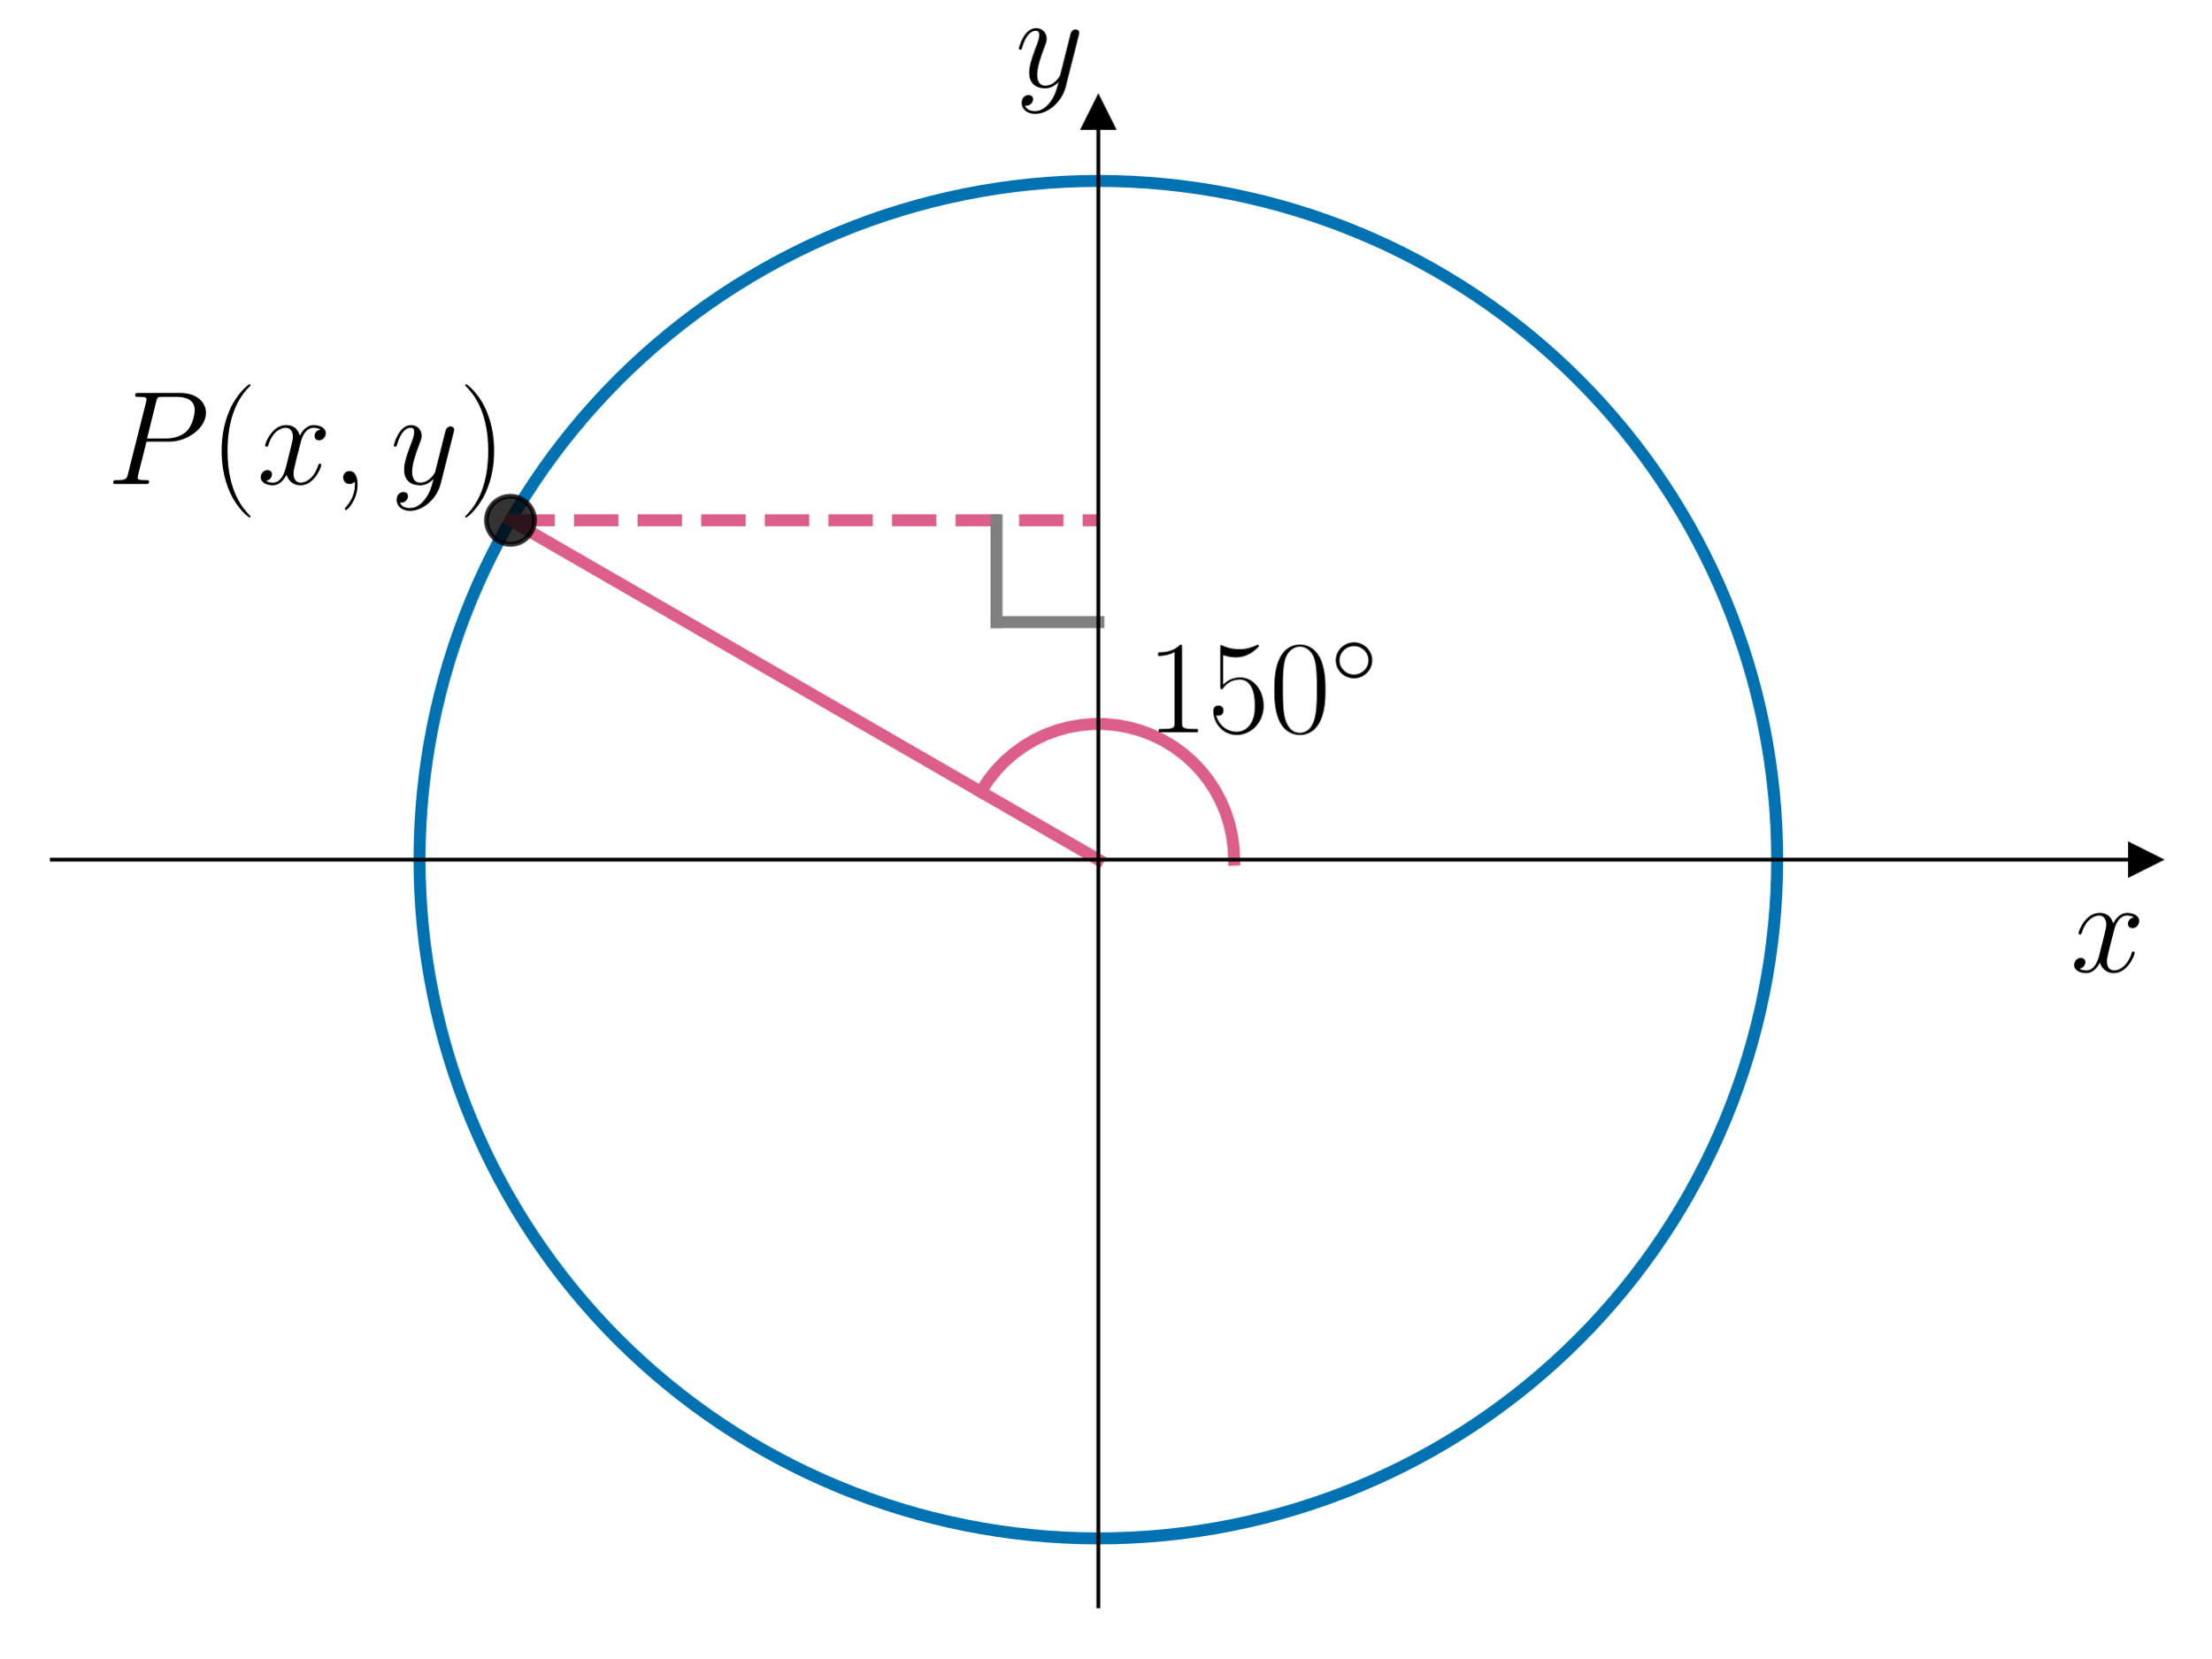
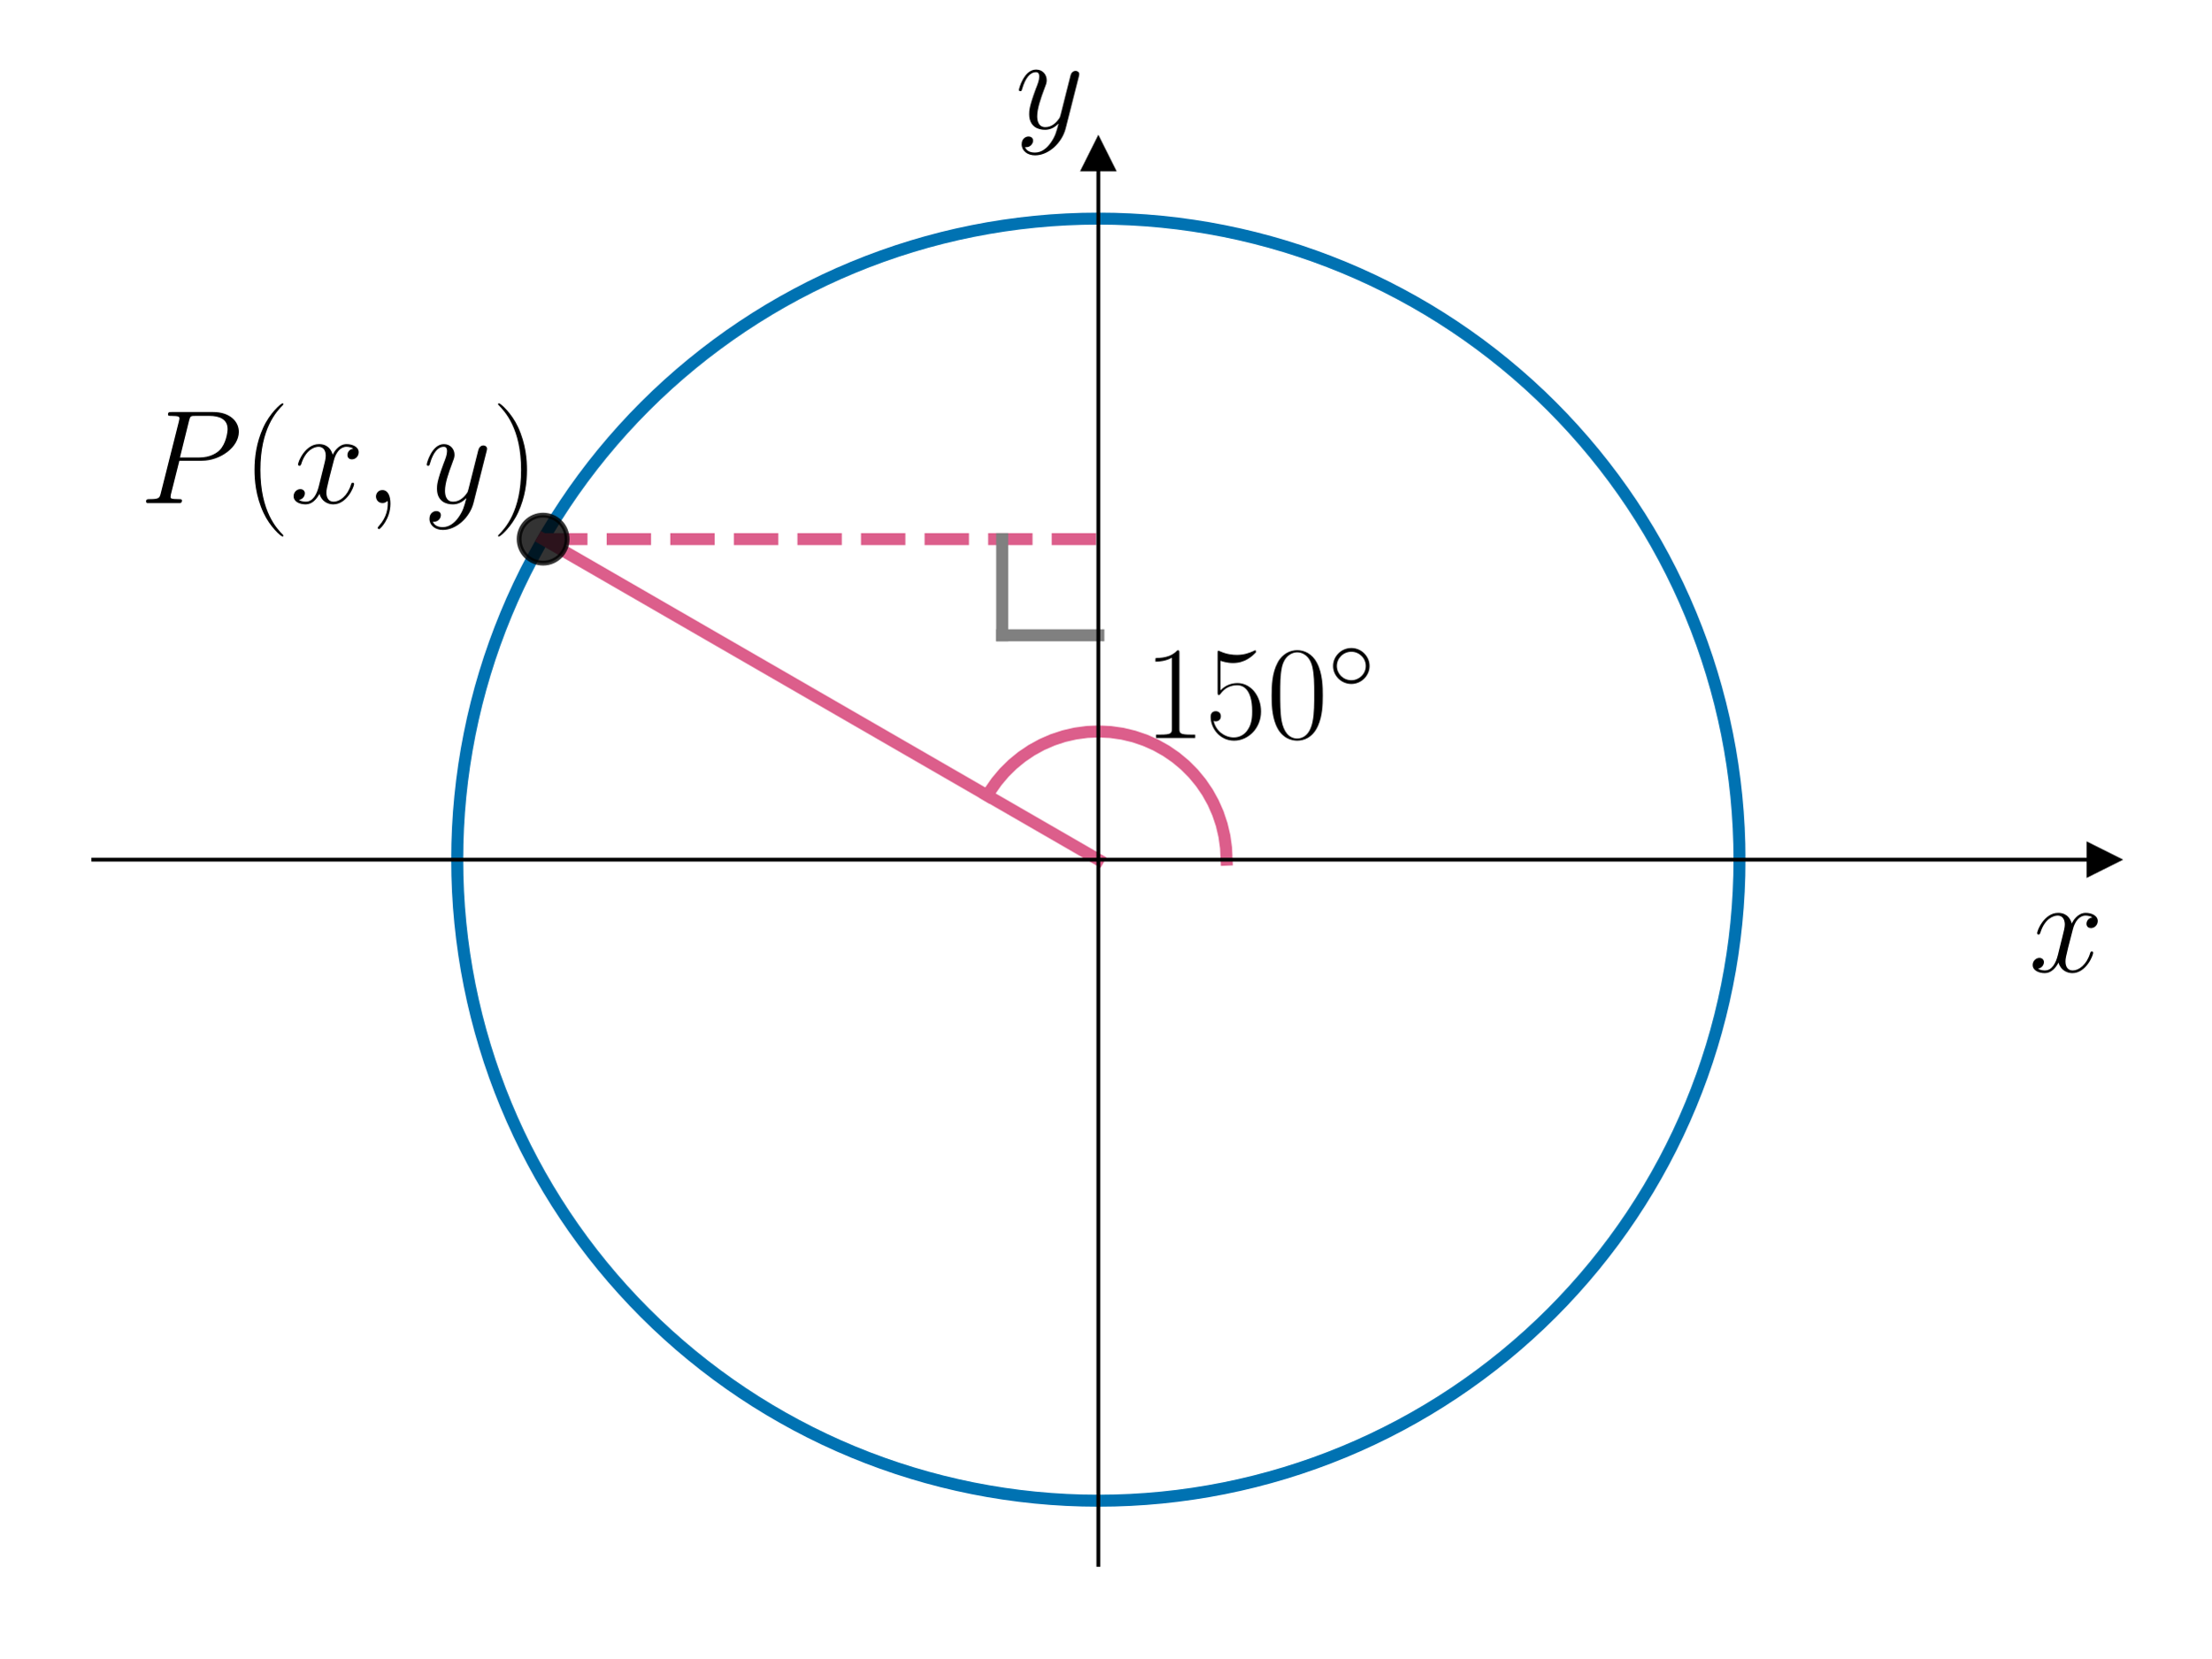
<svg xmlns="http://www.w3.org/2000/svg" xmlns:xlink="http://www.w3.org/1999/xlink" width="460.8pt" height="345.6pt" viewBox="0 0 460.8 345.6" version="1.1">
  <defs>
    <style type="text/css">*{stroke-linejoin: round; stroke-linecap: butt}</style>
  </defs>
  <g id="figure_1">
    <g id="patch_1">
      <path d="M 0 345.6  L 460.8 345.6  L 460.8 0  L 0 0  L 0 345.6  z " style="fill: none" />
    </g>
    <g id="axes_1">
      <g id="patch_2">
-         <path d="M 10.8 334.8  L 447 334.8  L 447 23.559  L 10.8 23.559  L 10.8 334.8  z " style="fill: none" />
+         <path d="M 19.44 326.16  L 438.36 326.16  L 438.36 32.199  L 19.44 32.199  L 19.44 326.16  z " style="fill: none" />
      </g>
      <g id="patch_3">
-         <path d="M 228.9 320.653  C 266.419 320.653 302.407 305.746 328.937 279.216  C 355.467 252.686 370.373 216.699 370.373 179.179  C 370.373 141.66 355.467 105.673 328.937 79.143  C 302.407 52.613 266.419 37.706 228.9 37.706  C 191.381 37.706 155.393 52.613 128.863 79.143  C 102.333 105.673 87.427 141.66 87.427 179.179  C 87.427 216.699 102.333 252.686 128.863 279.216  C 155.393 305.746 191.381 320.653 228.9 320.653  L 228.9 320.653  z " clip-path="url(#pbd11f32310)" style="fill: none; stroke: #0072b2; stroke-width: 2.5; stroke-linejoin: miter" />
+         <path d="M 228.9 312.798  C 264.336 312.798 298.326 298.719 323.383 273.662  C 348.44 248.605 362.519 214.616 362.519 179.179  C 362.519 143.743 348.44 109.754 323.383 84.697  C 298.326 59.64 264.336 45.561 228.9 45.561  C 193.464 45.561 159.474 59.64 134.417 84.697  C 109.36 109.754 95.281 143.743 95.281 179.179  C 95.281 214.616 109.36 248.605 134.417 273.662  C 159.474 298.719 193.464 312.798 228.9 312.798  L 228.9 312.798  z " clip-path="url(#p1a28f68575)" style="fill: none; stroke: #0072b2; stroke-width: 2.5; stroke-linejoin: miter" />
      </g>
      <g id="matplotlib.axis_1">
        <g id="text_1">
-           <g transform="translate(431.4785 202.5512) scale(0.28 -0.28)">
+           <g transform="translate(422.8385 202.5512) scale(0.28 -0.28)">
            <defs>
              <path id="CMMI12-78" d="M 3034 2606  C 2829 2567 2752 2414 2752 2293  C 2752 2139 2874 2088 2963 2088  C 3155 2088 3290 2254 3290 2427  C 3290 2695 2982 2816 2714 2816  C 2323 2816 2106 2433 2048 2312  C 1901 2816 1504 2816 1389 2816  C 736 2816 390 1980 390 1839  C 390 1814 416 1782 461 1782  C 512 1782 525 1820 538 1846  C 755 2555 1184 2689 1370 2689  C 1658 2689 1715 2420 1715 2267  C 1715 2127 1677 1980 1600 1673  L 1382 798  C 1286 415 1101 64 762 64  C 730 64 570 64 435 147  C 666 192 717 383 717 460  C 717 588 621 664 499 664  C 346 664 179 530 179 326  C 179 57 480 -64 755 -64  C 1062 -64 1280 179 1414 441  C 1517 64 1837 -64 2074 -64  C 2726 -64 3072 773 3072 913  C 3072 945 3046 971 3008 971  C 2950 971 2944 939 2925 888  C 2752 326 2381 64 2093 64  C 1869 64 1747 230 1747 492  C 1747 632 1773 734 1875 1156  L 2099 2024  C 2195 2408 2413 2689 2707 2689  C 2720 2689 2899 2689 3034 2606  z " transform="scale(0.015625)" />
            </defs>
            <use xlink:href="#CMMI12-78" transform="scale(0.996264)" />
          </g>
        </g>
      </g>
      <g id="matplotlib.axis_2">
        <g id="text_2">
-           <g transform="translate(211.582 18.13296) scale(0.28 -0.28)">
+           <g transform="translate(211.582 26.77296) scale(0.28 -0.28)">
            <defs>
              <path id="CMMI12-79" d="M 1683 -700  C 1510 -939 1261 -1152 947 -1152  C 870 -1152 563 -1152 467 -889  C 486 -895 518 -895 531 -895  C 723 -895 851 -729 851 -582  C 851 -435 730 -384 634 -384  C 531 -384 307 -458 307 -759  C 307 -1071 582 -1286 947 -1286  C 1587 -1286 2234 -700 2413 6  L 3040 2485  C 3046 2517 3059 2556 3059 2594  C 3059 2689 2982 2753 2886 2753  C 2829 2753 2694 2727 2643 2535  L 2170 658  C 2138 543 2138 530 2086 460  C 1958 281 1747 64 1440 64  C 1082 64 1050 415 1050 588  C 1050 952 1222 1443 1395 1903  C 1466 2088 1504 2178 1504 2305  C 1504 2574 1312 2816 998 2816  C 410 2816 173 1890 173 1839  C 173 1814 198 1782 243 1782  C 301 1782 307 1807 333 1897  C 486 2433 730 2689 979 2689  C 1037 2689 1146 2689 1146 2478  C 1146 2312 1075 2127 979 1884  C 666 1047 666 837 666 683  C 666 77 1101 -64 1421 -64  C 1606 -64 1837 -6 2061 230  L 2067 224  C 1971 -147 1907 -392 1683 -700  z " transform="scale(0.015625)" />
            </defs>
            <use xlink:href="#CMMI12-79" transform="scale(0.996264)" />
          </g>
        </g>
      </g>
      <g id="line2d_1">
        <defs>
-           <path id="m04cc6129d5" d="M 3 0  L -3 -3  L -3 3  z " style="stroke: #000000; stroke-linejoin: miter" />
+           <path id="mfe348331c5" d="M 3 0  L -3 -3  L -3 3  z " style="stroke: #000000; stroke-linejoin: miter" />
        </defs>
        <g>
-           <use xlink:href="#m04cc6129d5" x="447" y="179.179" style="stroke: #000000; stroke-linejoin: miter" />
+           <use xlink:href="#mfe348331c5" x="438.36" y="179.179" style="stroke: #000000; stroke-linejoin: miter" />
        </g>
      </g>
      <g id="line2d_2">
        <defs>
-           <path id="m351a44b084" d="M 0 -3  L -3 3  L 3 3  z " style="stroke: #000000; stroke-linejoin: miter" />
+           <path id="m08b4db080c" d="M 0 -3  L -3 3  L 3 3  z " style="stroke: #000000; stroke-linejoin: miter" />
        </defs>
        <g>
-           <use xlink:href="#m351a44b084" x="228.9" y="23.559" style="stroke: #000000; stroke-linejoin: miter" />
+           <use xlink:href="#m08b4db080c" x="228.9" y="32.199" style="stroke: #000000; stroke-linejoin: miter" />
        </g>
      </g>
      <g id="line2d_3">
-         <path d="M 257.195 179.179  L 257.081 176.648  L 256.742 174.138  L 256.179 171.668  L 255.398 169.258  L 254.404 166.927  L 253.206 164.695  L 251.813 162.579  L 250.236 160.596  L 248.488 158.762  L 246.583 157.091  L 244.537 155.598  L 242.365 154.294  L 240.085 153.189  L 237.715 152.293  L 235.275 151.612  L 232.783 151.153  L 230.261 150.918  L 227.727 150.909  L 225.203 151.127  L 222.709 151.57  L 220.264 152.235  L 217.888 153.115  L 215.601 154.205  L 213.42 155.495  L 211.364 156.974  L 209.448 158.632  L 207.688 160.454  L 206.098 162.427  L 204.691 164.533  L 204.396 165.032  L 204.396 165.032  " clip-path="url(#pbd11f32310)" style="fill: none; stroke: #dc5e8b; stroke-width: 2.5; stroke-linecap: square" />
+         <path d="M 255.624 179.179  L 255.51 176.721  L 255.171 174.283  L 254.61 171.887  L 253.83 169.553  L 252.838 167.3  L 251.644 165.148  L 250.257 163.115  L 248.688 161.219  L 246.952 159.474  L 245.062 157.897  L 243.036 156.5  L 240.89 155.296  L 238.641 154.294  L 236.311 153.504  L 233.917 152.931  L 231.481 152.581  L 229.023 152.456  L 226.564 152.558  L 224.125 152.886  L 221.726 153.437  L 219.388 154.206  L 217.131 155.187  L 214.974 156.371  L 212.934 157.749  L 211.031 159.309  L 209.278 161.037  L 207.692 162.919  L 206.286 164.939  L 205.757 165.818  L 205.757 165.818  " clip-path="url(#p1a28f68575)" style="fill: none; stroke: #dc5e8b; stroke-width: 2.5; stroke-linecap: square" />
      </g>
      <g id="line2d_4">
-         <path d="M 228.9 179.179  L 106.381 108.443  " clip-path="url(#pbd11f32310)" style="fill: none; stroke: #dc5e8b; stroke-width: 2.5; stroke-linecap: square" />
+         <path d="M 228.9 179.179  L 113.183 112.37  " clip-path="url(#p1a28f68575)" style="fill: none; stroke: #dc5e8b; stroke-width: 2.5; stroke-linecap: square" />
      </g>
      <g id="line2d_5">
-         <path d="M 106.381 108.443  L 228.9 108.443  " clip-path="url(#pbd11f32310)" style="fill: none; stroke-dasharray: 9.25,4; stroke-dashoffset: 0; stroke: #dc5e8b; stroke-width: 2.5" />
+         <path d="M 113.183 112.37  L 228.9 112.37  " clip-path="url(#p1a28f68575)" style="fill: none; stroke-dasharray: 9.25,4; stroke-dashoffset: 0; stroke: #dc5e8b; stroke-width: 2.5" />
      </g>
      <g id="line2d_6">
-         <path d="M 228.9 129.664  L 207.679 129.664  " clip-path="url(#pbd11f32310)" style="fill: none; stroke: #808080; stroke-width: 2.5; stroke-linecap: square" />
+         <path d="M 228.9 132.413  L 208.857 132.413  " clip-path="url(#p1a28f68575)" style="fill: none; stroke: #808080; stroke-width: 2.5; stroke-linecap: square" />
      </g>
      <g id="line2d_7">
-         <path d="M 207.679 129.664  L 207.679 108.443  " clip-path="url(#pbd11f32310)" style="fill: none; stroke: #808080; stroke-width: 2.5; stroke-linecap: square" />
+         <path d="M 208.857 132.413  L 208.857 112.37  " clip-path="url(#p1a28f68575)" style="fill: none; stroke: #808080; stroke-width: 2.5; stroke-linecap: square" />
      </g>
      <g id="line2d_8">
        <defs>
-           <path id="m9be45cdfa4" d="M 0 5  C 1.326 5 2.598 4.473 3.536 3.536  C 4.473 2.598 5 1.326 5 0  C 5 -1.326 4.473 -2.598 3.536 -3.536  C 2.598 -4.473 1.326 -5 0 -5  C -1.326 -5 -2.598 -4.473 -3.536 -3.536  C -4.473 -2.598 -5 -1.326 -5 0  C -5 1.326 -4.473 2.598 -3.536 3.536  C -2.598 4.473 -1.326 5 0 5  z " style="stroke: #000000; stroke-opacity: 0.8" />
+           <path id="m60f0d056a8" d="M 0 5  C 1.326 5 2.598 4.473 3.536 3.536  C 4.473 2.598 5 1.326 5 0  C 5 -1.326 4.473 -2.598 3.536 -3.536  C 2.598 -4.473 1.326 -5 0 -5  C -1.326 -5 -2.598 -4.473 -3.536 -3.536  C -4.473 -2.598 -5 -1.326 -5 0  C -5 1.326 -4.473 2.598 -3.536 3.536  C -2.598 4.473 -1.326 5 0 5  z " style="stroke: #000000; stroke-opacity: 0.8" />
        </defs>
-         <g clip-path="url(#pbd11f32310)">
-           <use xlink:href="#m9be45cdfa4" x="106.381" y="108.443" style="fill-opacity: 0.8; stroke: #000000; stroke-opacity: 0.8" />
+         <g clip-path="url(#p1a28f68575)">
+           <use xlink:href="#m60f0d056a8" x="113.183" y="112.37" style="fill-opacity: 0.8; stroke: #000000; stroke-opacity: 0.8" />
        </g>
      </g>
      <g id="patch_4">
-         <path d="M 228.9 334.8  L 228.9 23.559  " style="fill: none; stroke: #000000; stroke-width: 0.8; stroke-linejoin: miter; stroke-linecap: square" />
+         <path d="M 228.9 326.16  L 228.9 32.199  " style="fill: none; stroke: #000000; stroke-width: 0.8; stroke-linejoin: miter; stroke-linecap: square" />
      </g>
      <g id="patch_5">
-         <path d="M 447 334.8  L 447 23.559  " style="fill: none" />
+         <path d="M 438.36 326.16  L 438.36 32.199  " style="fill: none" />
      </g>
      <g id="patch_6">
-         <path d="M 10.8 179.179  L 447 179.179  " style="fill: none; stroke: #000000; stroke-width: 0.8; stroke-linejoin: miter; stroke-linecap: square" />
+         <path d="M 19.44 179.179  L 438.36 179.179  " style="fill: none; stroke: #000000; stroke-width: 0.8; stroke-linejoin: miter; stroke-linecap: square" />
      </g>
      <g id="patch_7">
-         <path d="M 10.8 23.559  L 447 23.559  " style="fill: none" />
+         <path d="M 19.44 32.199  L 438.36 32.199  " style="fill: none" />
      </g>
      <g id="text_3">
-         <g transform="translate(22.27612 100.8707) scale(0.28 -0.28)">
+         <g transform="translate(29.12673 104.8422) scale(0.28 -0.28)">
          <defs>
            <path id="CMMI12-50" d="M 1894 2023  L 2970 2023  C 3853 2023 4736 2673 4736 3401  C 4736 3898 4314 4352 3507 4352  L 1530 4352  C 1408 4352 1350 4352 1350 4231  C 1350 4167 1408 4167 1504 4167  C 1894 4167 1894 4116 1894 4046  C 1894 4034 1894 3995 1869 3899  L 1005 472  C 947 249 934 185 486 185  C 365 185 301 185 301 70  C 301 0 358 0 397 0  C 518 0 646 0 768 0  L 1517 0  C 1638 0 1773 0 1894 0  C 1946 0 2016 0 2016 121  C 2016 185 1958 185 1862 185  C 1478 185 1472 230 1472 293  C 1472 325 1478 369 1485 401  L 1894 2023  z M 2355 3930  C 2413 4167 2438 4167 2688 4167  L 3322 4167  C 3802 4167 4198 4013 4198 3535  C 4198 3369 4115 2827 3821 2534  C 3712 2419 3405 2176 2822 2176  L 1920 2176  L 2355 3930  z " transform="scale(0.015625)" />
            <path id="CMR17-28" d="M 1958 -1561  C 1958 -1555 1958 -1542 1939 -1523  C 1645 -1224 858 -407 858 1581  C 858 3569 1632 4379 1946 4697  C 1946 4704 1958 4717 1958 4736  C 1958 4755 1939 4768 1914 4768  C 1843 4768 1299 4296 986 3594  C 666 2887 576 2199 576 1588  C 576 1128 621 351 1005 -471  C 1312 -1135 1837 -1600 1914 -1600  C 1946 -1600 1958 -1587 1958 -1561  z " transform="scale(0.015625)" />
            <path id="CMMI12-3b" d="M 1248 -31  C 1248 343 1126 619 864 619  C 659 619 557 453 557 313  C 557 172 653 0 870 0  C 954 0 1024 26 1082 83  C 1094 96 1101 96 1107 96  C 1120 96 1120 5 1120 -27  C 1120 -240 1082 -659 710 -1080  C 640 -1157 640 -1170 640 -1183  C 640 -1216 672 -1248 704 -1248  C 755 -1248 1248 -771 1248 -31  z " transform="scale(0.015625)" />
            <path id="CMR17-29" d="M 1683 1581  C 1683 2040 1638 2817 1254 3639  C 947 4303 422 4768 346 4768  C 326 4768 301 4761 301 4729  C 301 4717 307 4710 314 4697  C 621 4378 1402 3568 1402 1584  C 1402 -407 627 -1217 314 -1537  C 307 -1549 301 -1556 301 -1568  C 301 -1600 326 -1600 346 -1600  C 416 -1600 960 -1128 1274 -426  C 1594 281 1683 969 1683 1581  z " transform="scale(0.015625)" />
          </defs>
          <use xlink:href="#CMMI12-50" transform="scale(0.996264)" />
          <use xlink:href="#CMR17-28" transform="translate(76.42582 0) scale(0.996264)" />
          <use xlink:href="#CMMI12-78" transform="translate(111.7066 0) scale(0.996264)" />
          <use xlink:href="#CMMI12-3b" transform="translate(167.1406 0) scale(0.996264)" />
          <use xlink:href="#CMMI12-79" transform="translate(210.8422 0) scale(0.996264)" />
          <use xlink:href="#CMR17-29" transform="translate(261.981 0) scale(0.996264)" />
        </g>
      </g>
      <g id="text_4">
-         <g transform="translate(238.9252 152.634) scale(0.28 -0.28)">
+         <g transform="translate(238.3686 153.8163) scale(0.28 -0.28)">
          <defs>
            <path id="CMR17-31" d="M 1702 4058  C 1702 4192 1696 4192 1606 4192  C 1357 3916 979 3827 621 3827  C 602 3827 570 3827 563 3808  C 557 3795 557 3782 557 3648  C 755 3648 1088 3686 1344 3839  L 1344 461  C 1344 236 1331 160 781 160  L 589 160  L 589 0  C 896 0 1216 0 1523 0  C 1830 0 2150 0 2458 0  L 2458 160  L 2266 160  C 1715 160 1702 230 1702 458  L 1702 4058  z " transform="scale(0.015625)" />
            <path id="CMR17-35" d="M 730 3692  C 794 3666 1056 3584 1325 3584  C 1920 3584 2246 3911 2432 4100  C 2432 4157 2432 4192 2394 4192  C 2387 4192 2374 4192 2323 4163  C 2099 4058 1837 3973 1517 3973  C 1325 3973 1037 3999 723 4139  C 653 4171 640 4171 634 4171  C 602 4171 595 4164 595 4037  L 595 2203  C 595 2089 595 2057 659 2057  C 691 2057 704 2070 736 2114  C 941 2401 1222 2522 1542 2522  C 1766 2522 2246 2382 2246 1289  C 2246 1085 2246 715 2054 421  C 1894 159 1645 25 1370 25  C 947 25 518 320 403 814  C 429 807 480 795 506 795  C 589 795 749 840 749 1038  C 749 1210 627 1280 506 1280  C 358 1280 262 1190 262 1011  C 262 454 704 -128 1382 -128  C 2042 -128 2669 440 2669 1264  C 2669 2030 2170 2624 1549 2624  C 1222 2624 947 2503 730 2274  L 730 3692  z " transform="scale(0.015625)" />
            <path id="CMR17-30" d="M 2688 2025  C 2688 2416 2682 3080 2413 3591  C 2176 4039 1798 4198 1466 4198  C 1158 4198 768 4058 525 3597  C 269 3118 243 2524 243 2025  C 243 1661 250 1106 448 619  C 723 -39 1216 -128 1466 -128  C 1760 -128 2208 -7 2470 600  C 2662 1042 2688 1559 2688 2025  z M 1466 -26  C 1056 -26 813 325 723 812  C 653 1188 653 1738 653 2096  C 653 2588 653 2997 736 3387  C 858 3929 1216 4096 1466 4096  C 1728 4096 2067 3923 2189 3400  C 2272 3036 2278 2607 2278 2096  C 2278 1680 2278 1169 2202 792  C 2067 95 1690 -26 1466 -26  z " transform="scale(0.015625)" />
            <path id="CMSY10-e" d="M 2842 1600  C 2842 2277 2272 2828 1600 2828  C 909 2828 352 2264 352 1600  C 352 930 909 372 1600 372  C 2272 372 2842 923 2842 1600  z M 1600 628  C 1043 628 608 1070 608 1600  C 608 2130 1050 2572 1600 2572  C 2131 2572 2586 2142 2586 1600  C 2586 1058 2131 628 1600 628  z " transform="scale(0.015625)" />
          </defs>
          <use xlink:href="#CMR17-31" transform="scale(0.996264)" />
          <use xlink:href="#CMR17-35" transform="translate(45.69048 0) scale(0.996264)" />
          <use xlink:href="#CMR17-30" transform="translate(91.38095 0) scale(0.996264)" />
          <use xlink:href="#CMSY10-e" transform="translate(137.0714 36.15364) scale(0.697382)" />
        </g>
      </g>
    </g>
  </g>
  <defs>
-     <clipPath id="pbd11f32310">
-       <rect x="10.8" y="23.559" width="436.2" height="311.241" />
+     <clipPath id="p1a28f68575">
+       <rect x="19.44" y="32.199" width="418.92" height="293.961" />
    </clipPath>
  </defs>
</svg>
